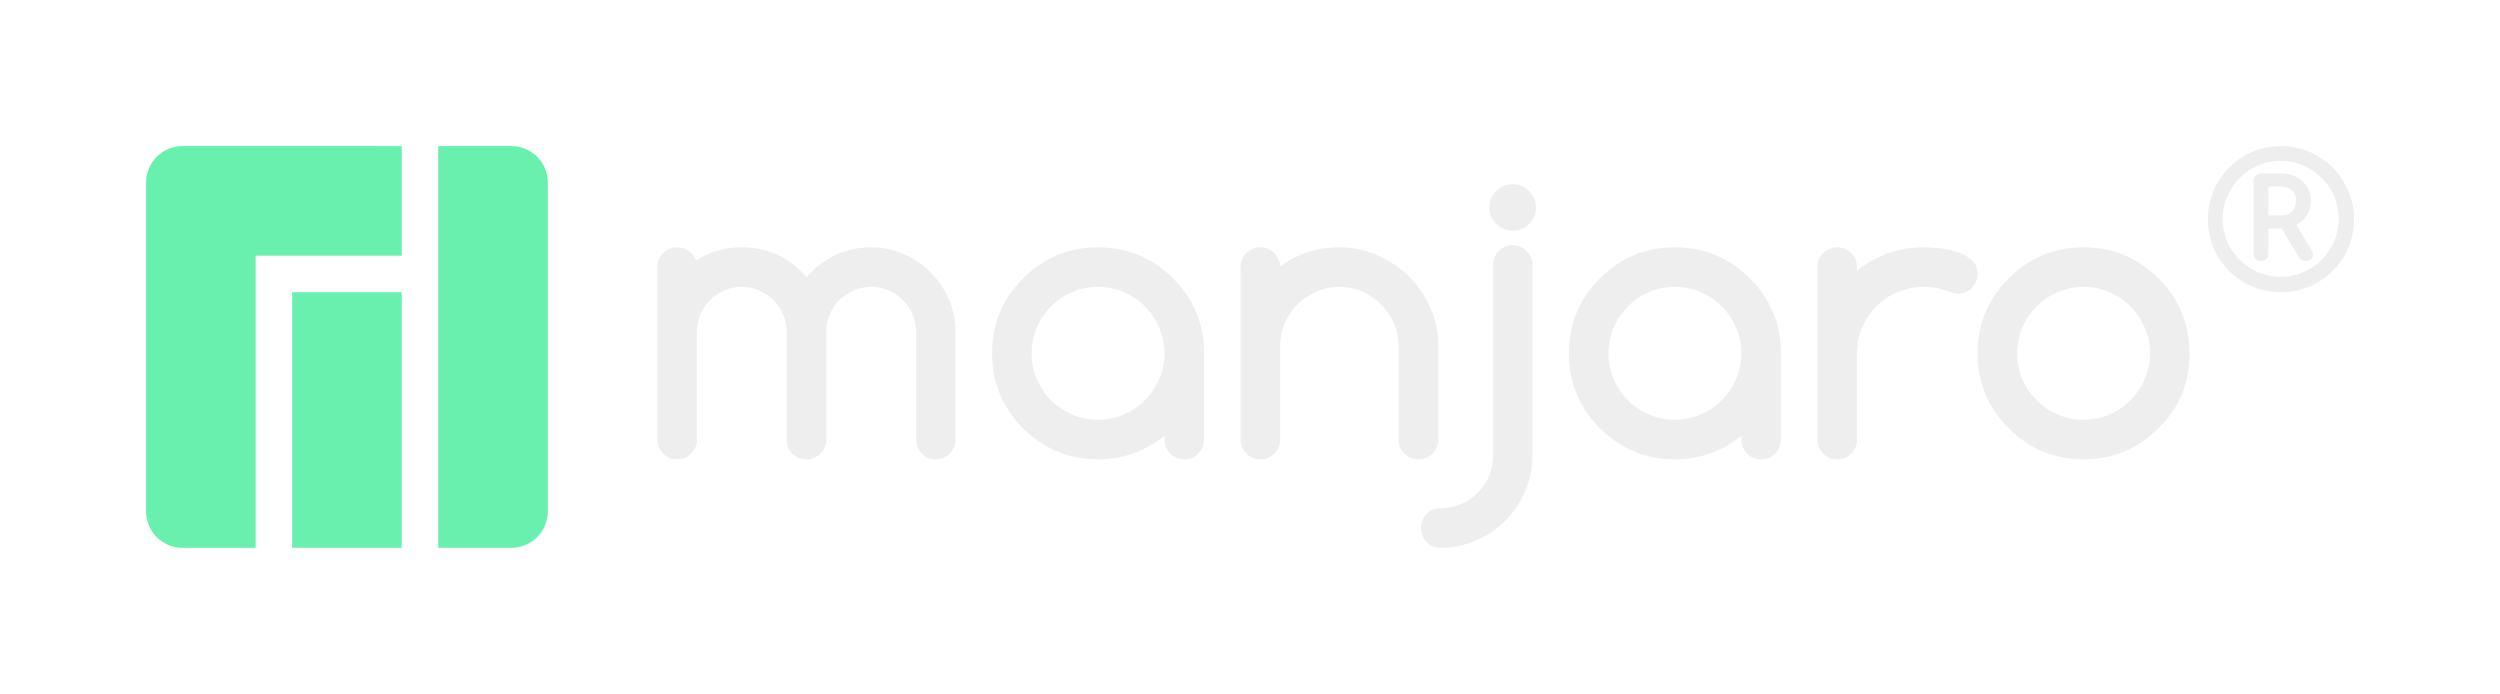
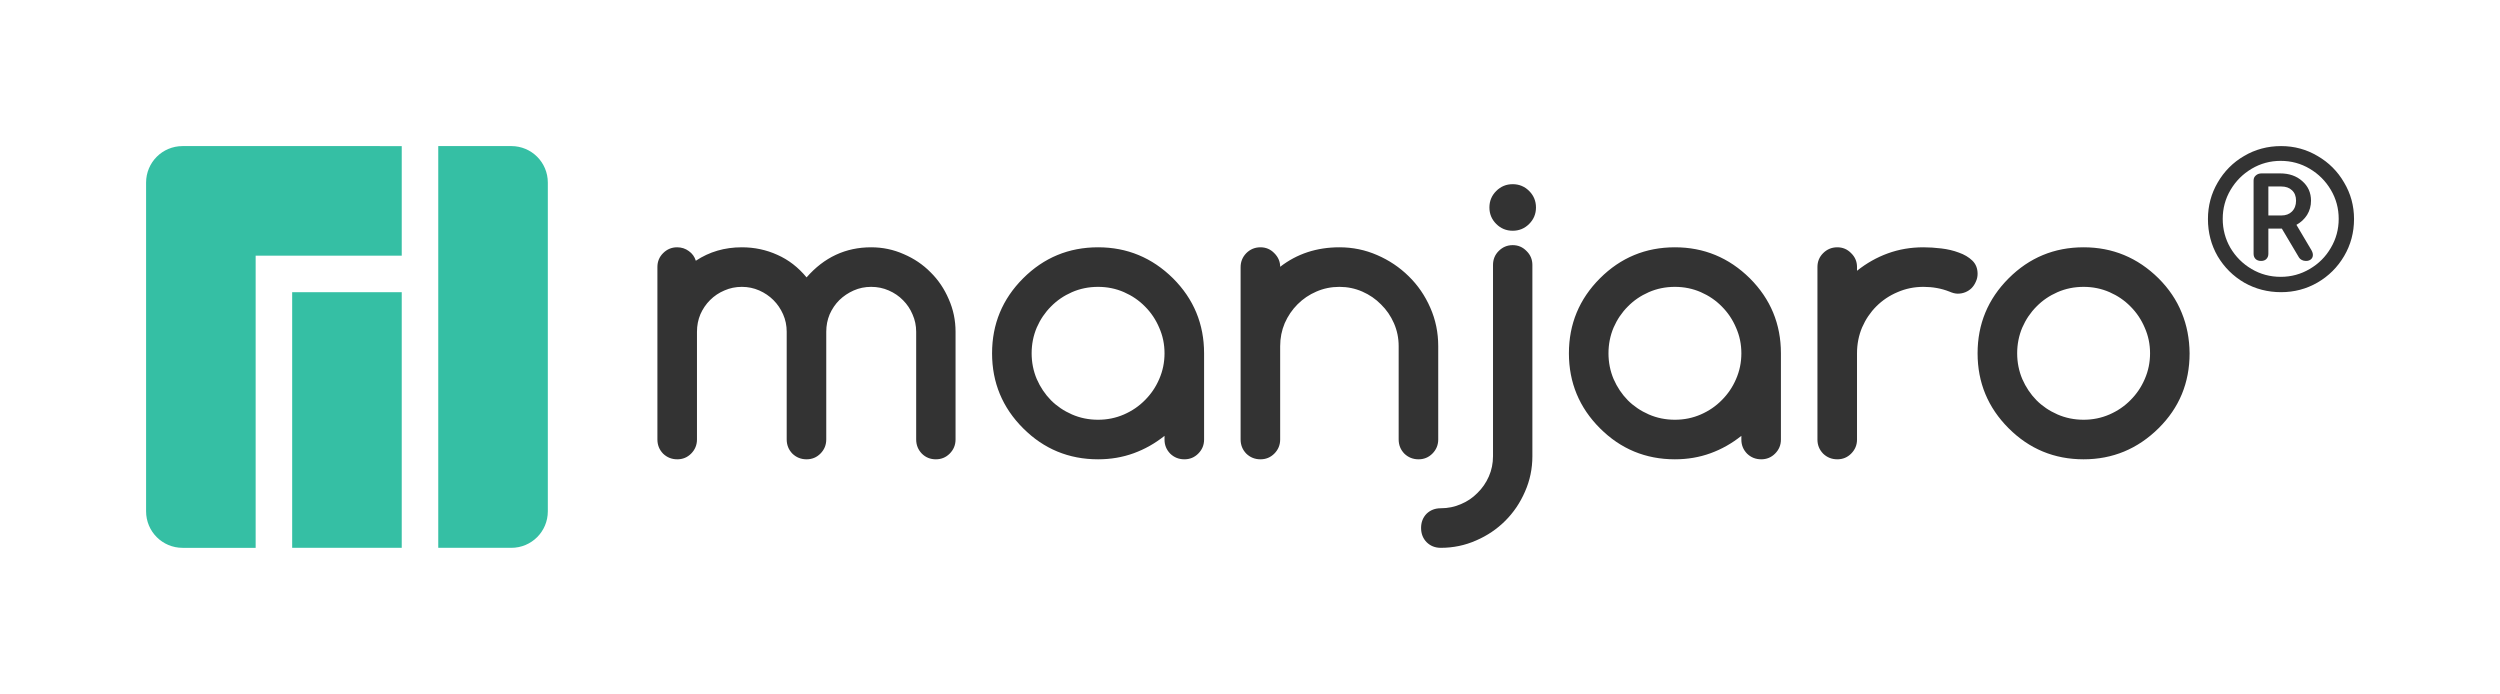
- <svg xmlns="http://www.w3.org/2000/svg" version="1.2" viewBox="0 0 1244.6 345.45">
-   <g transform="matrix(1.0182 0 0 1.0182 48.075 72.727)" stroke-width="3.518" aria-label="®">
-     <path d="m1068.1 3.5764e-4q9.694 0 17.834 4.847 8.231 4.756 12.987 12.987 4.847 8.14 4.847 17.834 0 9.877-4.847 18.109-4.847 8.231-13.078 12.987-8.14 4.664-17.743 4.664-9.786 0-18.017-4.664-8.14-4.756-12.987-12.895-4.756-8.231-4.756-18.2 0-9.694 4.756-17.834 4.756-8.231 12.896-12.987 8.231-4.847 18.108-4.847zm-0.183 63.929q7.683 0 14.176-3.841 6.585-3.841 10.335-10.335 3.841-6.494 3.841-14.176 0-7.682-3.841-14.176-3.841-6.494-10.335-10.335-6.493-3.841-14.176-3.841-7.682 0-14.176 3.841-6.493 3.841-10.335 10.335-3.841 6.494-3.841 14.176 0 7.682 3.75 14.176 3.841 6.494 10.335 10.335 6.494 3.841 14.267 3.841zm14.999-13.078q0.732 1.28 0.732 2.378 0 1.28-0.915 2.103-0.914 0.823-2.469 0.823-1.097 0-2.012-0.457t-1.372-1.189l-8.414-14.176h-6.585v12.347q0 1.555-1.006 2.561-0.915 0.915-2.561 0.915t-2.652-0.915q-1.006-1.006-1.006-2.561v-35.851q0-1.555 1.097-2.469 1.097-1.006 2.835-1.006h9.054q6.585 0 10.792 3.75 4.298 3.75 4.298 9.603 0 3.841-1.921 6.951-1.921 3.018-5.213 4.847zm-21.035-16.92h6.311q3.292 0 5.213-1.921 2.012-2.012 2.012-5.304 0-3.292-2.012-5.122-1.921-1.829-5.213-1.829h-6.311z" baseline-shift="super" fill="#eee" />
-     <path transform="matrix(.98214 0 0 .98214 -47.217 -71.428)" d="m753.07 91.693c-3.204 1.36e-4 -5.938 1.131-8.199 3.393-2.262 2.262-3.393 4.995-3.393 8.199-5e-5 3.204 1.131 5.938 3.393 8.199 2.262 2.262 4.995 3.393 8.199 3.393 3.204 1.2e-4 5.937-1.131 8.199-3.393 2.262-2.262 3.393-4.995 3.393-8.199-5e-5 -3.204-1.131-5.937-3.393-8.199-2.262-2.262-4.995-3.392-8.199-3.393zm0 30.346c-2.701 1.1e-4 -5.025 0.974-6.973 2.922-1.885 1.885-2.828 4.208-2.828 6.973v95.182c-3e-5 3.581-0.69 6.941-2.072 10.082-1.382 3.141-3.267 5.875-5.654 8.199-2.325 2.387-5.058 4.241-8.199 5.561-3.141 1.382-6.503 2.072-10.084 2.072-2.827-2e-5 -5.184 0.912-7.068 2.734-1.822 1.885-2.732 4.239-2.732 7.066 0 2.827 0.91 5.184 2.732 7.068 1.885 1.885 4.241 2.828 7.068 2.828 6.22-4e-5 12.094-1.226 17.623-3.676 5.529-2.387 10.365-5.654 14.512-9.801 4.146-4.146 7.413-8.985 9.801-14.514 2.45-5.529 3.676-11.401 3.676-17.621v-95.182c-6e-5 -2.764-0.974-5.088-2.922-6.973-1.885-1.948-4.178-2.922-6.879-2.922zm-415.99 1.076c-2.701 1e-4 -5.025 0.974-6.973 2.922-1.885 1.885-2.828 4.178-2.828 6.879v85.852c-1e-5 2.764 0.943 5.119 2.828 7.066 1.948 1.885 4.304 2.828 7.068 2.828 2.701 0 4.994-0.943 6.879-2.828 1.948-1.948 2.922-4.302 2.922-7.066v-53.623c-2e-5 -3.078 0.564-5.968 1.695-8.67 1.194-2.701 2.796-5.056 4.807-7.066 2.073-2.073 4.461-3.676 7.162-4.807 2.701-1.194 5.591-1.791 8.67-1.791 3.078 9e-5 5.968 0.597 8.67 1.791 2.701 1.194 5.058 2.796 7.068 4.807 2.01 2.01 3.611 4.365 4.805 7.066 1.194 2.702 1.791 5.591 1.791 8.67v53.623c-7e-5 2.764 0.943 5.119 2.828 7.066 1.948 1.885 4.302 2.828 7.066 2.828 2.701 0 4.996-0.943 6.881-2.828 1.948-1.948 2.92-4.302 2.92-7.066v-53.623c-9e-5 -3.078 0.566-5.968 1.697-8.67 1.194-2.701 2.796-5.056 4.807-7.066 2.073-2.01 4.46-3.613 7.162-4.807 2.701-1.194 5.591-1.791 8.67-1.791 3.141 9e-5 6.062 0.597 8.764 1.791 2.764 1.194 5.152 2.827 7.162 4.9 2.01 2.01 3.58 4.367 4.711 7.068 1.194 2.702 1.791 5.559 1.791 8.574v53.623c-1.3e-4 2.764 0.943 5.119 2.828 7.066 1.885 1.885 4.208 2.828 6.973 2.828 2.701 0 4.994-0.943 6.879-2.828 1.947-1.948 2.922-4.302 2.922-7.066v-53.623c-1.6e-4 -5.717-1.131-11.12-3.393-16.209-2.199-5.152-5.215-9.611-9.047-13.381-3.77-3.832-8.229-6.848-13.381-9.047-5.089-2.262-10.492-3.393-16.209-3.393-12.691 1e-4 -23.404 4.995-32.137 14.984-4.147-5.026-8.983-8.765-14.512-11.215-5.529-2.513-11.434-3.769-17.717-3.769-8.544 1e-4 -16.178 2.231-22.9 6.691-0.628-2.01-1.79-3.613-3.486-4.807-1.696-1.256-3.645-1.885-5.844-1.885zm209.58 0c-14.576 1e-4 -27.015 5.152-37.318 15.455-10.303 10.303-15.455 22.743-15.455 37.318-1e-5 14.576 5.152 27.015 15.455 37.318 10.303 10.303 22.743 15.455 37.318 15.455 6.282 0 12.188-1.005 17.717-3.016 5.529-2.01 10.649-4.9 15.361-8.67v1.885c-9e-5 2.701 0.941 5.025 2.826 6.973 1.948 1.885 4.304 2.828 7.068 2.828 2.701 0 4.994-0.943 6.879-2.828 1.948-1.948 2.922-4.271 2.922-6.973v-42.973c-1.1e-4 -14.575-5.152-27.015-15.455-37.318-10.429-10.303-22.869-15.455-37.318-15.455zm80.85 0c-2.764 1e-4 -5.121 0.974-7.068 2.922-1.885 1.948-2.826 4.271-2.826 6.973v85.758c-1e-5 2.764 0.941 5.119 2.826 7.066 1.948 1.885 4.304 2.828 7.068 2.828 2.701 0 4.994-0.943 6.879-2.828 1.948-1.948 2.922-4.302 2.922-7.066v-46.461c-3e-5 -4.021 0.754-7.821 2.262-11.402 1.571-3.581 3.707-6.722 6.408-9.424 2.701-2.701 5.812-4.807 9.33-6.314 3.581-1.571 7.412-2.355 11.496-2.356 4.021 9e-5 7.821 0.785 11.402 2.356 3.581 1.571 6.691 3.707 9.33 6.408 2.701 2.639 4.838 5.749 6.408 9.33 1.571 3.581 2.355 7.382 2.356 11.402v46.461c-8e-5 2.764 0.943 5.119 2.828 7.066 1.948 1.885 4.304 2.828 7.068 2.828 2.701 0 4.994-0.943 6.879-2.828 1.948-1.948 2.922-4.302 2.922-7.066v-46.461c-1e-4 -6.785-1.32-13.16-3.959-19.129-2.639-6.031-6.219-11.247-10.742-15.645-4.524-4.46-9.77-7.979-15.738-10.555-5.906-2.576-12.157-3.863-18.754-3.863-11.309 1e-4 -21.14 3.236-29.496 9.707-3e-5 -2.576-0.974-4.838-2.922-6.785-1.885-1.948-4.177-2.922-6.879-2.922zm206.32 0c-14.576 1e-4 -27.015 5.152-37.318 15.455-10.303 10.303-15.455 22.743-15.455 37.318 0 14.576 5.152 27.015 15.455 37.318 10.303 10.303 22.743 15.455 37.318 15.455 6.282 0 12.188-1.005 17.717-3.016 5.529-2.01 10.649-4.9 15.361-8.67v1.885c-1e-4 2.701 0.943 5.025 2.828 6.973 1.948 1.885 4.302 2.828 7.066 2.828 2.701 0 4.996-0.943 6.881-2.828 1.948-1.948 2.92-4.271 2.92-6.973v-42.973c-1.1e-4 -14.575-5.152-27.015-15.455-37.318-10.429-10.303-22.869-15.455-37.318-15.455zm80.852 0c-2.764 1e-4 -5.121 0.974-7.068 2.922-1.885 1.885-2.828 4.178-2.828 6.879v85.945c-1e-5 2.701 0.943 5.025 2.828 6.973 1.948 1.885 4.304 2.828 7.068 2.828 2.701 0 4.994-0.943 6.879-2.828 1.948-1.948 2.922-4.271 2.922-6.973v-42.973c-3e-5 -4.586 0.847-8.889 2.543-12.91 1.759-4.021 4.115-7.508 7.068-10.461 3.016-3.016 6.534-5.372 10.555-7.068 4.021-1.759 8.324-2.639 12.91-2.639 4.649 9e-5 8.954 0.785 12.912 2.356 1.571 0.691 2.953 1.037 4.146 1.037 1.382 8e-5 2.67-0.251 3.863-0.754 1.194-0.503 2.23-1.193 3.109-2.072 0.879-0.942 1.571-2.011 2.074-3.205 0.565-1.194 0.848-2.481 0.848-3.863-9e-5 -2.701-0.88-4.901-2.639-6.598-1.759-1.696-3.99-3.014-6.691-3.957-2.639-1.005-5.56-1.697-8.764-2.074-3.141-0.377-6.095-0.564-8.859-0.564-6.283 1.1e-4 -12.188 1.005-17.717 3.016-5.529 2.01-10.648 4.901-15.359 8.67v-1.885c-3e-5 -2.701-0.974-4.994-2.922-6.879-1.885-1.948-4.177-2.922-6.879-2.922zm122.6 0c-14.576 1e-4 -27.015 5.152-37.318 15.455-10.303 10.303-15.455 22.743-15.455 37.318 0 14.576 5.152 27.015 15.455 37.318 10.303 10.303 22.743 15.455 37.318 15.455 14.45 0 26.889-5.152 37.318-15.455 10.303-10.178 15.455-22.617 15.455-37.318-0.063-7.288-1.381-14.042-3.957-20.262-2.513-6.22-6.346-11.905-11.498-17.057-10.429-10.303-22.869-15.455-37.318-15.455zm-490.62 19.695c4.586 9e-5 8.889 0.88 12.91 2.639 4.021 1.759 7.508 4.147 10.461 7.162 3.015 3.016 5.372 6.534 7.068 10.555 1.759 3.958 2.639 8.199 2.639 12.723-9e-5 4.524-0.88 8.796-2.639 12.816-1.696 3.958-4.053 7.443-7.068 10.459-2.953 3.016-6.44 5.403-10.461 7.162-4.021 1.759-8.324 2.641-12.91 2.641-4.649 2e-5 -8.985-0.881-13.006-2.641-4.021-1.759-7.506-4.114-10.459-7.066-2.953-3.016-5.309-6.534-7.068-10.555-1.696-4.021-2.545-8.293-2.545-12.816-3e-5 -4.523 0.849-8.796 2.545-12.816 1.759-4.021 4.115-7.508 7.068-10.461 2.953-3.015 6.438-5.403 10.459-7.162 4.021-1.759 8.357-2.639 13.006-2.639zm287.17 0c4.586 9e-5 8.891 0.88 12.912 2.639 4.021 1.759 7.506 4.147 10.459 7.162 3.015 3.016 5.372 6.534 7.068 10.555 1.759 3.958 2.639 8.199 2.639 12.723-1e-4 4.524-0.88 8.796-2.639 12.816-1.696 3.958-4.053 7.443-7.068 10.459-2.953 3.016-6.438 5.403-10.459 7.162-4.021 1.759-8.326 2.641-12.912 2.641-4.649 2e-5 -8.983-0.881-13.004-2.641-4.021-1.759-7.508-4.114-10.461-7.066-2.953-3.016-5.309-6.534-7.068-10.555-1.696-4.021-2.543-8.293-2.543-12.816-2e-5 -4.523 0.847-8.796 2.543-12.816 1.759-4.021 4.115-7.508 7.068-10.461 2.953-3.015 6.44-5.403 10.461-7.162 4.021-1.759 8.355-2.639 13.004-2.639zm203.46 0c4.586 9e-5 8.891 0.88 12.912 2.639 4.021 1.759 7.506 4.147 10.459 7.162 3.015 3.016 5.372 6.534 7.068 10.555 1.759 3.958 2.639 8.199 2.639 12.723-1e-4 4.524-0.88 8.796-2.639 12.816-1.696 3.958-4.053 7.443-7.068 10.459-2.953 3.016-6.438 5.403-10.459 7.162-4.021 1.759-8.326 2.641-12.912 2.641-4.649 2e-5 -8.983-0.881-13.004-2.641-4.021-1.759-7.508-4.114-10.461-7.066-2.953-3.016-5.309-6.534-7.068-10.555-1.696-4.021-2.543-8.293-2.543-12.816-1e-4 -4.523 0.847-8.796 2.543-12.816 1.759-4.021 4.116-7.508 7.068-10.461 2.953-3.015 6.44-5.403 10.461-7.162 4.021-1.759 8.355-2.639 13.004-2.639z" fill="#eee" />
-     <path transform="matrix(.98214 0 0 .98214 -47.217 -71.428)" d="m90.909 72.727c-10.073 0-18.182 8.109-18.182 18.182v163.64c0 10.073 8.109 18.182 18.182 18.182h36.364v-145.45h72.727v-54.545zm127.27 0v200h36.364c10.073 0 18.182-8.109 18.182-18.182v-163.64c0-10.073-8.109-18.182-18.182-18.182zm-72.727 72.727v127.27h54.545v-127.27z" fill="#69f0ae" fill-rule="evenodd" stroke-linecap="round" stroke-linejoin="round" stroke-width="9.091" style="paint-order:stroke fill markers" />
-   </g>
+ <svg xmlns="http://www.w3.org/2000/svg" version="1.2" viewBox="0 0 1244.6 345.45" id="svg10">
+   <defs id="defs14" />
+   <path d="m 1135.614,72.727 q 9.871,0 18.159,4.935 8.381,4.842 13.223,13.223 4.935,8.288 4.935,18.159 0,10.057 -4.935,18.439 -4.936,8.381 -13.316,13.223 -8.288,4.749 -18.066,4.749 -9.964,0 -18.345,-4.749 -8.288,-4.842 -13.223,-13.13 -4.842,-8.381 -4.842,-18.531 0,-9.871 4.842,-18.159 4.842,-8.381 13.131,-13.223 8.381,-4.935 18.438,-4.935 z m -0.186,65.093 q 7.822,0 14.434,-3.911 6.705,-3.911 10.523,-10.523 3.911,-6.612 3.911,-14.434 0,-7.822 -3.911,-14.434 -3.911,-6.612 -10.523,-10.523 -6.612,-3.911 -14.434,-3.911 -7.822,0 -14.434,3.911 -6.612,3.911 -10.523,10.523 -3.911,6.612 -3.911,14.434 0,7.822 3.818,14.434 3.911,6.612 10.523,10.523 6.612,3.911 14.527,3.911 z m 15.272,-13.316 q 0.745,1.304 0.745,2.421 0,1.304 -0.931,2.142 -0.931,0.838 -2.514,0.838 -1.117,0 -2.049,-0.466 -0.931,-0.466 -1.397,-1.211 l -8.567,-14.434 h -6.705 v 12.572 q 0,1.583 -1.024,2.607 -0.931,0.931 -2.607,0.931 -1.676,0 -2.701,-0.931 -1.024,-1.024 -1.024,-2.607 V 89.863 q 0,-1.583 1.117,-2.514 1.117,-1.024 2.887,-1.024 h 9.219 q 6.705,0 10.988,3.818 4.377,3.818 4.377,9.778 0,3.911 -1.956,7.077 -1.956,3.073 -5.308,4.935 z m -21.418,-17.228 h 6.426 q 3.352,0 5.308,-1.956 2.049,-2.049 2.049,-5.401 0,-3.352 -2.049,-5.215 -1.956,-1.862 -5.308,-1.862 h -6.426 z" baseline-shift="super" fill="#eeeeee" id="path2" style="stroke-width:3.582;fill:#333333;fill-opacity:1" />
+   <path d="m 753.08,91.693 c -3.204,1.36e-4 -5.938,1.131 -8.199,3.393 -2.262,2.262 -3.393,4.995 -3.393,8.199 -5e-5,3.204 1.131,5.938 3.393,8.199 2.262,2.262 4.995,3.393 8.199,3.393 3.204,1.2e-4 5.937,-1.131 8.199,-3.393 2.262,-2.262 3.393,-4.995 3.393,-8.199 -5e-5,-3.204 -1.131,-5.937 -3.393,-8.199 -2.262,-2.262 -4.995,-3.392 -8.199,-3.393 z m 0,30.346 c -2.702,1.1e-4 -5.025,0.974 -6.973,2.922 -1.885,1.885 -2.828,4.208 -2.828,6.973 v 95.183 c -3e-5,3.581 -0.69,6.941 -2.072,10.082 -1.382,3.141 -3.267,5.875 -5.654,8.199 -2.325,2.387 -5.058,4.241 -8.199,5.561 -3.141,1.382 -6.503,2.072 -10.084,2.072 -2.827,-2e-5 -5.184,0.912 -7.069,2.734 -1.822,1.885 -2.732,4.239 -2.732,7.067 0,2.827 0.91,5.184 2.732,7.069 1.885,1.885 4.241,2.828 7.069,2.828 6.22,-4e-5 12.094,-1.226 17.623,-3.676 5.529,-2.387 10.365,-5.654 14.512,-9.801 4.146,-4.147 7.414,-8.985 9.801,-14.514 2.45,-5.529 3.676,-11.401 3.676,-17.621 v -95.183 c -6e-5,-2.764 -0.974,-5.088 -2.922,-6.973 -1.885,-1.948 -4.178,-2.922 -6.879,-2.922 z m -415.996,1.076 c -2.702,1e-4 -5.025,0.974 -6.973,2.922 -1.885,1.885 -2.828,4.178 -2.828,6.879 v 85.853 c -1e-5,2.764 0.943,5.119 2.828,7.067 1.948,1.885 4.304,2.828 7.069,2.828 2.702,0 4.994,-0.943 6.879,-2.828 1.948,-1.948 2.922,-4.302 2.922,-7.067 v -53.624 c -2e-5,-3.078 0.564,-5.968 1.695,-8.67 1.194,-2.701 2.796,-5.056 4.807,-7.066 2.073,-2.073 4.461,-3.676 7.162,-4.807 2.701,-1.194 5.591,-1.791 8.67,-1.791 3.078,9e-5 5.968,0.597 8.67,1.791 2.701,1.194 5.058,2.796 7.069,4.807 2.01,2.011 3.611,4.365 4.805,7.066 1.194,2.702 1.791,5.592 1.791,8.67 v 53.624 c -7e-5,2.764 0.943,5.119 2.828,7.067 1.948,1.885 4.302,2.828 7.066,2.828 2.701,0 4.996,-0.943 6.881,-2.828 1.948,-1.948 2.92,-4.302 2.92,-7.067 v -53.624 c -9e-5,-3.078 0.566,-5.968 1.697,-8.67 1.194,-2.701 2.796,-5.056 4.807,-7.066 2.073,-2.01 4.461,-3.613 7.162,-4.807 2.701,-1.194 5.591,-1.791 8.67,-1.791 3.141,9e-5 6.062,0.597 8.764,1.791 2.764,1.194 5.152,2.827 7.162,4.9 2.01,2.011 3.58,4.367 4.711,7.069 1.194,2.702 1.791,5.559 1.791,8.574 v 53.624 c -1.3e-4,2.764 0.943,5.119 2.828,7.067 1.885,1.885 4.208,2.828 6.973,2.828 2.701,0 4.994,-0.943 6.879,-2.828 1.947,-1.948 2.922,-4.302 2.922,-7.067 v -53.624 c -1.6e-4,-5.717 -1.131,-11.12 -3.393,-16.209 -2.199,-5.152 -5.215,-9.611 -9.047,-13.381 -3.77,-3.832 -8.229,-6.848 -13.381,-9.047 -5.089,-2.262 -10.492,-3.393 -16.209,-3.393 -12.691,1e-4 -23.404,4.995 -32.137,14.984 -4.147,-5.026 -8.983,-8.765 -14.512,-11.215 -5.529,-2.513 -11.434,-3.769 -17.717,-3.77 -8.544,1e-4 -16.178,2.231 -22.9,6.691 -0.628,-2.01 -1.79,-3.613 -3.486,-4.807 -1.696,-1.256 -3.645,-1.885 -5.844,-1.885 z m 209.583,0 c -14.576,1e-4 -27.015,5.152 -37.319,15.455 -10.303,10.303 -15.455,22.743 -15.455,37.319 -1e-5,14.576 5.152,27.015 15.455,37.319 10.303,10.303 22.743,15.455 37.319,15.455 6.283,0 12.188,-1.005 17.717,-3.016 5.529,-2.01 10.649,-4.9 15.361,-8.67 v 1.885 c -9e-5,2.702 0.941,5.025 2.826,6.973 1.948,1.885 4.304,2.828 7.069,2.828 2.701,0 4.994,-0.943 6.879,-2.828 1.948,-1.948 2.922,-4.271 2.922,-6.973 v -42.974 c -1.1e-4,-14.575 -5.152,-27.015 -15.455,-37.319 -10.429,-10.303 -22.869,-15.455 -37.319,-15.455 z m 80.851,0 c -2.764,1e-4 -5.121,0.974 -7.069,2.922 -1.885,1.948 -2.826,4.271 -2.826,6.973 v 85.759 c -10e-6,2.764 0.941,5.119 2.826,7.067 1.948,1.885 4.304,2.828 7.069,2.828 2.702,0 4.994,-0.943 6.879,-2.828 1.948,-1.948 2.922,-4.302 2.922,-7.067 v -46.462 c -3e-5,-4.021 0.754,-7.821 2.262,-11.402 1.571,-3.581 3.707,-6.722 6.408,-9.424 2.702,-2.701 5.812,-4.807 9.33,-6.314 3.581,-1.571 7.413,-2.355 11.496,-2.356 4.021,9e-5 7.821,0.785 11.402,2.356 3.581,1.571 6.691,3.707 9.33,6.408 2.701,2.639 4.838,5.749 6.408,9.33 1.571,3.581 2.355,7.382 2.356,11.402 v 46.462 c -8e-5,2.764 0.943,5.119 2.828,7.067 1.948,1.885 4.304,2.828 7.069,2.828 2.701,0 4.994,-0.943 6.879,-2.828 1.948,-1.948 2.922,-4.302 2.922,-7.067 v -46.462 c -10e-5,-6.785 -1.32,-13.16 -3.959,-19.129 -2.639,-6.031 -6.219,-11.247 -10.742,-15.645 -4.524,-4.461 -9.77,-7.979 -15.738,-10.555 -5.906,-2.576 -12.157,-3.863 -18.754,-3.863 -11.309,10e-5 -21.14,3.236 -29.496,9.707 -3e-5,-2.576 -0.974,-4.838 -2.922,-6.785 -1.885,-1.948 -4.177,-2.922 -6.879,-2.922 z m 206.323,0 c -14.576,1e-4 -27.015,5.152 -37.319,15.455 -10.303,10.303 -15.455,22.743 -15.455,37.319 0,14.576 5.152,27.015 15.455,37.319 10.303,10.303 22.743,15.455 37.319,15.455 6.283,0 12.188,-1.005 17.717,-3.016 5.529,-2.01 10.649,-4.9 15.361,-8.67 v 1.885 c -10e-5,2.702 0.943,5.025 2.828,6.973 1.948,1.885 4.302,2.828 7.066,2.828 2.701,0 4.996,-0.943 6.881,-2.828 1.948,-1.948 2.92,-4.271 2.92,-6.973 v -42.974 c -1.1e-4,-14.575 -5.152,-27.015 -15.455,-37.319 -10.429,-10.303 -22.869,-15.455 -37.319,-15.455 z m 80.853,0 c -2.764,1e-4 -5.121,0.974 -7.069,2.922 -1.885,1.885 -2.828,4.178 -2.828,6.879 v 85.946 c -10e-6,2.702 0.943,5.025 2.828,6.973 1.948,1.885 4.304,2.828 7.069,2.828 2.702,0 4.994,-0.943 6.879,-2.828 1.948,-1.948 2.922,-4.271 2.922,-6.973 v -42.974 c -3e-5,-4.586 0.847,-8.889 2.543,-12.91 1.759,-4.021 4.116,-7.508 7.069,-10.461 3.016,-3.016 6.534,-5.372 10.555,-7.069 4.021,-1.759 8.324,-2.639 12.91,-2.639 4.649,9e-5 8.954,0.785 12.912,2.356 1.571,0.691 2.953,1.037 4.147,1.037 1.382,8e-5 2.67,-0.251 3.863,-0.754 1.194,-0.503 2.23,-1.193 3.109,-2.072 0.879,-0.942 1.572,-2.011 2.074,-3.205 0.565,-1.194 0.848,-2.481 0.848,-3.863 -9e-5,-2.701 -0.88,-4.901 -2.639,-6.598 -1.759,-1.696 -3.99,-3.015 -6.691,-3.957 -2.639,-1.005 -5.56,-1.697 -8.764,-2.074 -3.141,-0.377 -6.095,-0.564 -8.86,-0.564 -6.283,1.1e-4 -12.188,1.005 -17.717,3.016 -5.529,2.011 -10.648,4.901 -15.359,8.67 v -1.885 c -3e-5,-2.701 -0.974,-4.994 -2.922,-6.879 -1.885,-1.948 -4.177,-2.922 -6.879,-2.922 z m 122.602,0 c -14.576,1e-4 -27.015,5.152 -37.319,15.455 -10.303,10.303 -15.455,22.743 -15.455,37.319 0,14.576 5.152,27.015 15.455,37.319 10.303,10.303 22.743,15.455 37.319,15.455 14.45,0 26.889,-5.152 37.319,-15.455 10.303,-10.178 15.455,-22.617 15.455,-37.319 -0.063,-7.288 -1.381,-14.042 -3.957,-20.262 -2.513,-6.22 -6.346,-11.905 -11.498,-17.057 -10.429,-10.303 -22.869,-15.455 -37.319,-15.455 z m -490.627,19.695 c 4.586,9e-5 8.889,0.88 12.91,2.639 4.021,1.759 7.508,4.147 10.461,7.162 3.016,3.016 5.372,6.534 7.069,10.555 1.759,3.958 2.639,8.199 2.639,12.723 -9e-5,4.524 -0.88,8.796 -2.639,12.816 -1.696,3.958 -4.053,7.444 -7.069,10.459 -2.953,3.016 -6.44,5.403 -10.461,7.162 -4.021,1.759 -8.324,2.641 -12.91,2.641 -4.649,2e-5 -8.985,-0.881 -13.006,-2.641 -4.021,-1.759 -7.506,-4.114 -10.459,-7.066 -2.953,-3.016 -5.309,-6.534 -7.069,-10.555 -1.696,-4.021 -2.545,-8.293 -2.545,-12.816 -3e-5,-4.523 0.849,-8.796 2.545,-12.816 1.759,-4.021 4.116,-7.508 7.069,-10.461 2.953,-3.016 6.438,-5.403 10.459,-7.162 4.021,-1.759 8.357,-2.639 13.006,-2.639 z m 287.174,0 c 4.586,9e-5 8.891,0.88 12.912,2.639 4.021,1.759 7.506,4.147 10.459,7.162 3.016,3.016 5.372,6.534 7.069,10.555 1.759,3.958 2.639,8.199 2.639,12.723 -10e-5,4.524 -0.88,8.796 -2.639,12.816 -1.696,3.958 -4.053,7.444 -7.069,10.459 -2.953,3.016 -6.438,5.403 -10.459,7.162 -4.021,1.759 -8.326,2.641 -12.912,2.641 -4.649,2e-5 -8.983,-0.881 -13.004,-2.641 -4.021,-1.759 -7.508,-4.114 -10.461,-7.066 -2.953,-3.016 -5.309,-6.534 -7.069,-10.555 -1.696,-4.021 -2.543,-8.293 -2.543,-12.816 -2e-5,-4.523 0.847,-8.796 2.543,-12.816 1.759,-4.021 4.116,-7.508 7.069,-10.461 2.953,-3.016 6.44,-5.403 10.461,-7.162 4.021,-1.759 8.355,-2.639 13.004,-2.639 z m 203.463,0 c 4.586,9e-5 8.891,0.88 12.912,2.639 4.021,1.759 7.506,4.147 10.459,7.162 3.015,3.016 5.372,6.534 7.069,10.555 1.759,3.958 2.639,8.199 2.639,12.723 -1e-4,4.524 -0.88,8.796 -2.639,12.816 -1.696,3.958 -4.053,7.444 -7.069,10.459 -2.953,3.016 -6.438,5.403 -10.459,7.162 -4.021,1.759 -8.326,2.641 -12.912,2.641 -4.649,2e-5 -8.983,-0.881 -13.004,-2.641 -4.021,-1.759 -7.508,-4.114 -10.461,-7.066 -2.953,-3.016 -5.309,-6.534 -7.069,-10.555 -1.696,-4.021 -2.543,-8.293 -2.543,-12.816 -10e-5,-4.523 0.847,-8.796 2.543,-12.816 1.759,-4.021 4.116,-7.508 7.069,-10.461 2.953,-3.016 6.44,-5.403 10.461,-7.162 4.021,-1.759 8.355,-2.639 13.004,-2.639 z" fill="#eeeeee" id="path4" style="stroke-width:3.518;fill:#333333;fill-opacity:1" />
+   <path d="m 90.909,72.727 c -10.073,0 -18.182,8.109 -18.182,18.182 V 254.552 c 0,10.073 8.109,18.182 18.182,18.182 H 127.274 V 127.282 h 72.728 V 72.736 Z m 127.272,0 V 272.73 h 36.365 c 10.073,0 18.182,-8.109 18.182,-18.182 V 90.905 c 0,-10.073 -8.109,-18.182 -18.182,-18.182 z m -72.728,72.728 v 127.272 h 54.546 V 145.455 Z" fill="#69f0ae" fill-rule="evenodd" stroke-linecap="round" stroke-linejoin="round" stroke-width="9.091" style="paint-order:stroke fill markers;fill:#35bfa4" id="path6" />
</svg>
